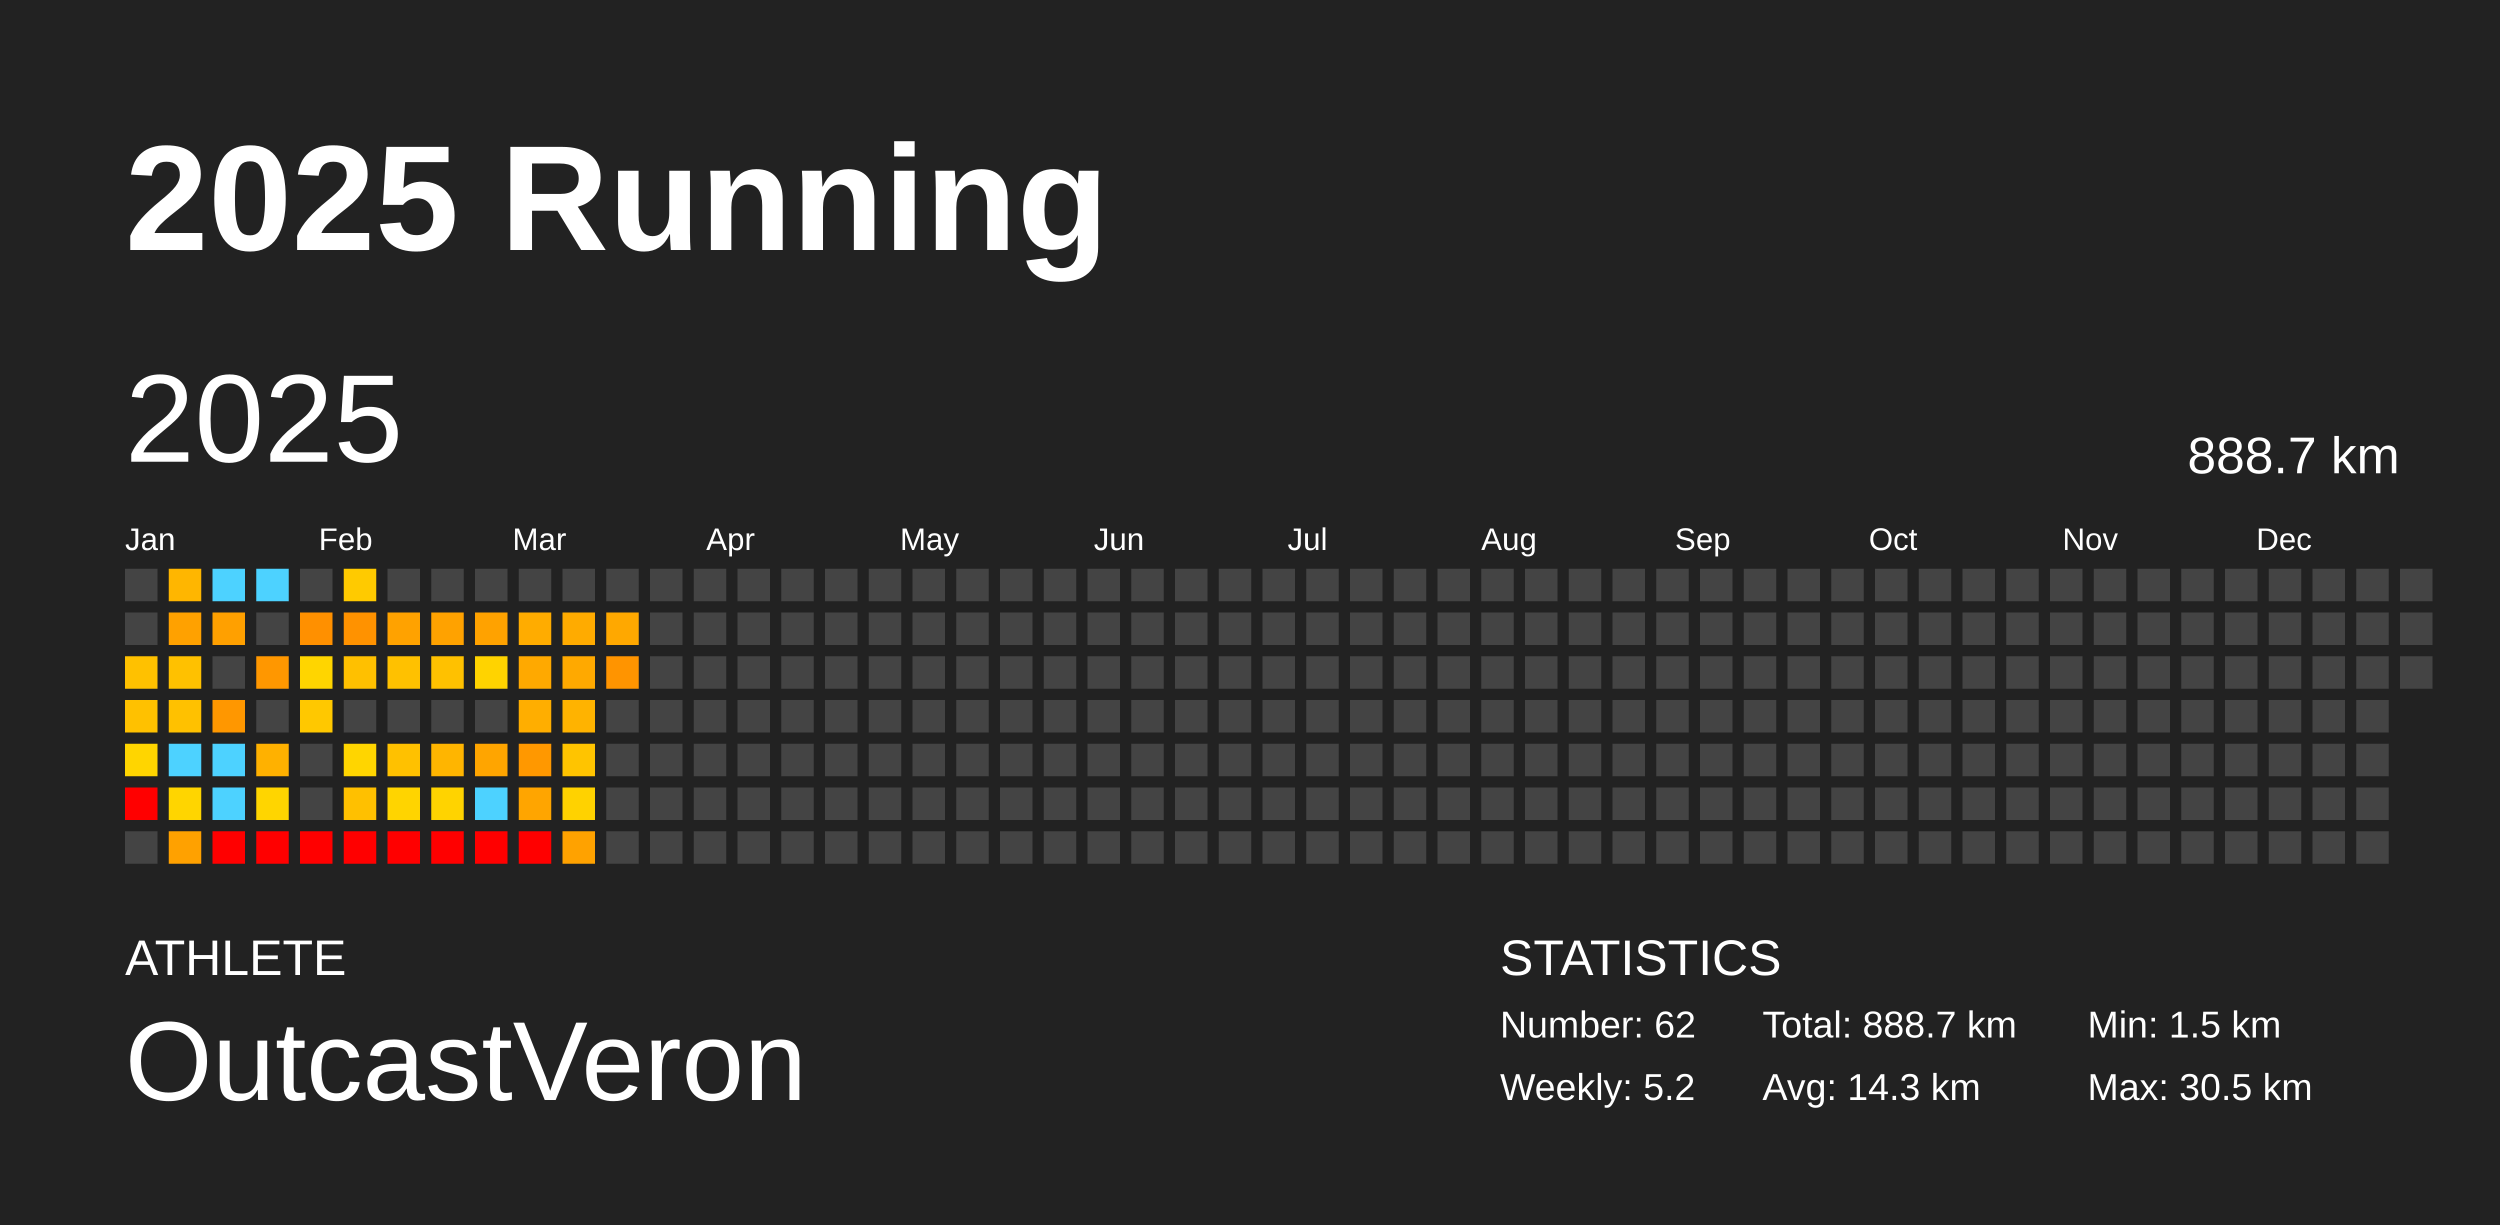
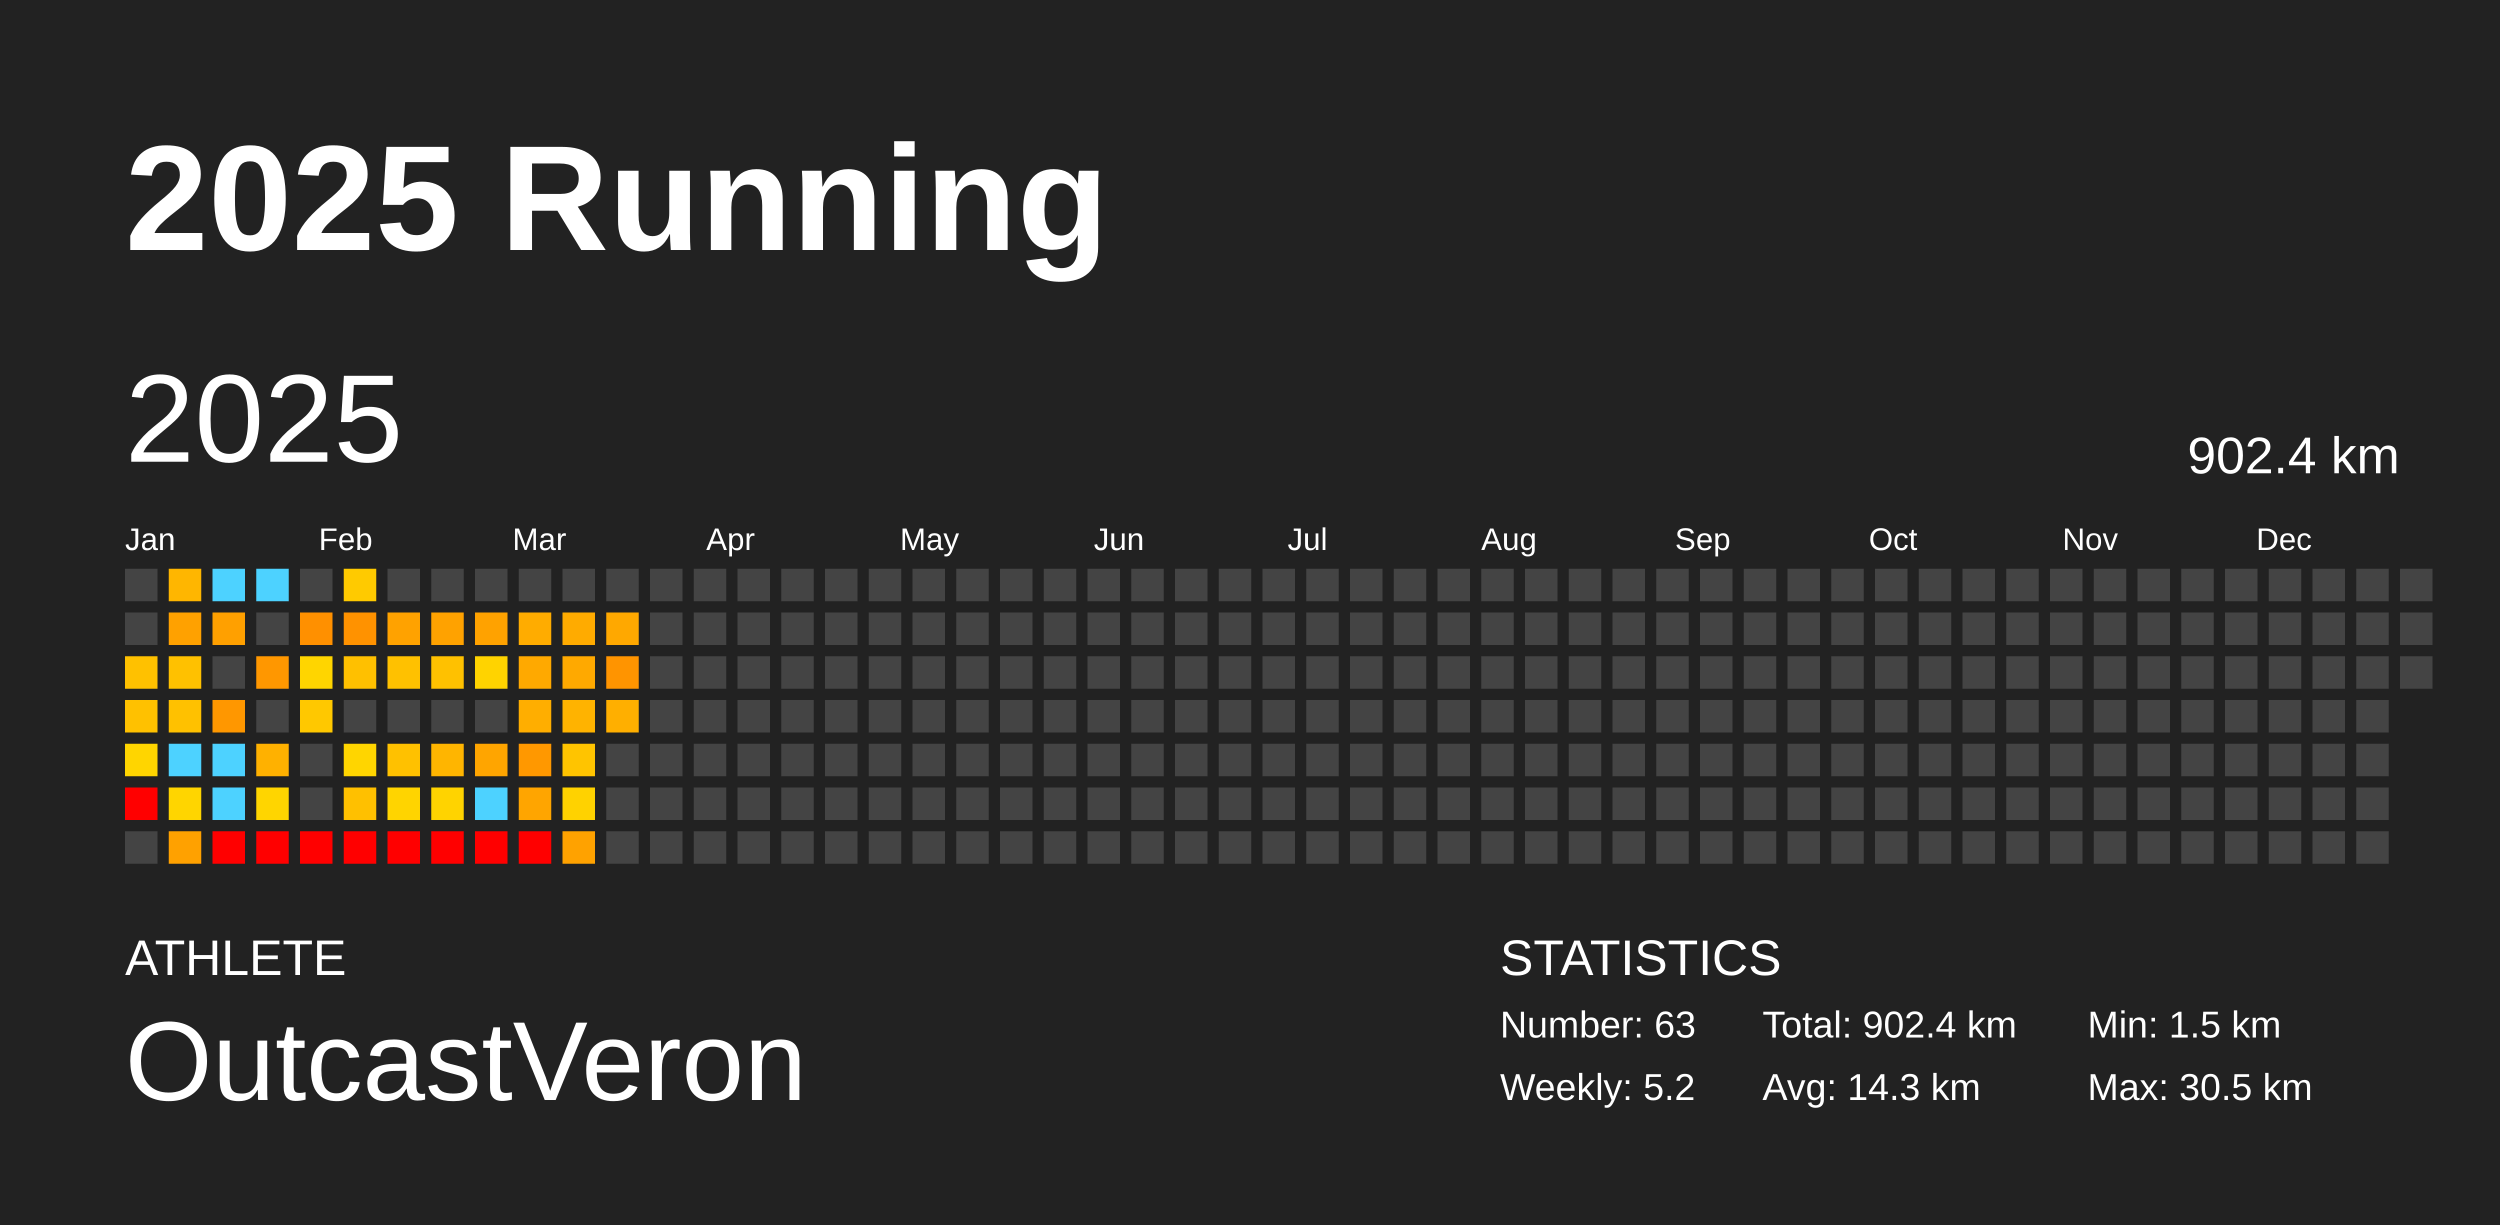
<svg xmlns="http://www.w3.org/2000/svg" baseProfile="full" height="98mm" version="1.1" viewBox="0,0,200,98" width="200mm">
  <defs />
  <rect fill="#222222" height="98" width="200" x="0" y="0" />
  <text fill="#FFFFFF" style="font-size:12px; font-family:Arial; font-weight:bold;" x="10" y="20">2025 Running</text>
  <text fill="#FFFFFF" style="font-size:4px; font-family:Arial" x="10" y="78">ATHLETE</text>
  <text fill="#FFFFFF" style="font-size:9px; font-family:Arial" x="10" y="88">OutcastVeron</text>
  <text fill="#FFFFFF" style="font-size:4px; font-family:Arial" x="120" y="78">STATISTICS</text>
-   <text fill="#FFFFFF" style="font-size:3px; font-family:Arial" x="120" y="83">Number: 62</text>
+   <text fill="#FFFFFF" style="font-size:3px; font-family:Arial" x="120" y="83">Number: 63</text>
  <text fill="#FFFFFF" style="font-size:3px; font-family:Arial" x="120" y="88">Weekly: 5.2</text>
-   <text fill="#FFFFFF" style="font-size:3px; font-family:Arial" x="141" y="83">Total: 888.7 km</text>
+   <text fill="#FFFFFF" style="font-size:3px; font-family:Arial" x="141" y="83">Total: 902.4 km</text>
  <text fill="#FFFFFF" style="font-size:3px; font-family:Arial" x="141" y="88">Avg: 14.3 km</text>
  <text fill="#FFFFFF" style="font-size:3px; font-family:Arial" x="167" y="83">Min: 1.5 km</text>
  <text fill="#FFFFFF" style="font-size:3px; font-family:Arial" x="167" y="88">Max: 30.5 km</text>
  <text dominant-baseline="hanging" fill="#FFFFFF" style="font-size:10.0px; font-family:Arial;" x="10" y="30">2025</text>
-   <text dominant-baseline="hanging" fill="#FFFFFF" style="font-size:4.125px; font-family:Arial;" x="175" y="35">888.7 km</text>
+   <text dominant-baseline="hanging" fill="#FFFFFF" style="font-size:4.125px; font-family:Arial;" x="175" y="35">902.4 km</text>
  <text fill="#FFFFFF" style="font-size:2.5px; font-family:Arial" x="10.0" y="44">Jan</text>
  <text fill="#FFFFFF" style="font-size:2.5px; font-family:Arial" x="25.5" y="44">Feb</text>
  <text fill="#FFFFFF" style="font-size:2.5px; font-family:Arial" x="41.0" y="44">Mar</text>
  <text fill="#FFFFFF" style="font-size:2.5px; font-family:Arial" x="56.5" y="44">Apr</text>
  <text fill="#FFFFFF" style="font-size:2.5px; font-family:Arial" x="72.0" y="44">May</text>
  <text fill="#FFFFFF" style="font-size:2.5px; font-family:Arial" x="87.5" y="44">Jun</text>
  <text fill="#FFFFFF" style="font-size:2.5px; font-family:Arial" x="103.0" y="44">Jul</text>
  <text fill="#FFFFFF" style="font-size:2.5px; font-family:Arial" x="118.5" y="44">Aug</text>
  <text fill="#FFFFFF" style="font-size:2.5px; font-family:Arial" x="134.0" y="44">Sep</text>
  <text fill="#FFFFFF" style="font-size:2.5px; font-family:Arial" x="149.5" y="44">Oct</text>
  <text fill="#FFFFFF" style="font-size:2.5px; font-family:Arial" x="165.0" y="44">Nov</text>
  <text fill="#FFFFFF" style="font-size:2.5px; font-family:Arial" x="180.5" y="44">Dec</text>
  <rect fill="#444444" height="2.6" width="2.6" x="10.0" y="45.5" />
  <rect fill="#444444" height="2.6" width="2.6" x="10.0" y="49.0" />
  <rect fill="#ffc100" height="2.6" width="2.6" x="10.0" y="52.5" />
  <rect fill="#ffc100" height="2.6" width="2.6" x="10.0" y="56.0" />
  <rect fill="#ffd500" height="2.6" width="2.6" x="10.0" y="59.5" />
  <rect fill="red" height="2.6" width="2.6" x="10.0" y="63.0" />
  <rect fill="#444444" height="2.6" width="2.6" x="10.0" y="66.5" />
  <rect fill="#ffb600" height="2.6" width="2.6" x="13.5" y="45.5" />
  <rect fill="#ffa100" height="2.6" width="2.6" x="13.5" y="49.0" />
  <rect fill="#ffc100" height="2.6" width="2.6" x="13.5" y="52.5" />
  <rect fill="#ffc100" height="2.6" width="2.6" x="13.5" y="56.0" />
  <rect fill="#4dd2ff" height="2.6" width="2.6" x="13.5" y="59.5" />
  <rect fill="#ffd500" height="2.6" width="2.6" x="13.5" y="63.0" />
  <rect fill="#ffa100" height="2.6" width="2.6" x="13.5" y="66.5" />
  <rect fill="#4dd2ff" height="2.6" width="2.6" x="17.0" y="45.5" />
  <rect fill="#ffa000" height="2.6" width="2.6" x="17.0" y="49.0" />
  <rect fill="#444444" height="2.6" width="2.6" x="17.0" y="52.5" />
  <rect fill="#ff9700" height="2.6" width="2.6" x="17.0" y="56.0" />
  <rect fill="#4dd2ff" height="2.6" width="2.6" x="17.0" y="59.5" />
  <rect fill="#4dd2ff" height="2.6" width="2.6" x="17.0" y="63.0" />
  <rect fill="red" height="2.6" width="2.6" x="17.0" y="66.5" />
  <rect fill="#4dd2ff" height="2.6" width="2.6" x="20.5" y="45.5" />
  <rect fill="#444444" height="2.6" width="2.6" x="20.5" y="49.0" />
  <rect fill="#ff9700" height="2.6" width="2.6" x="20.5" y="52.5" />
  <rect fill="#444444" height="2.6" width="2.6" x="20.5" y="56.0" />
  <rect fill="#ffb100" height="2.6" width="2.6" x="20.5" y="59.5" />
  <rect fill="#ffd500" height="2.6" width="2.6" x="20.5" y="63.0" />
  <rect fill="red" height="2.6" width="2.6" x="20.5" y="66.5" />
  <rect fill="#444444" height="2.6" width="2.6" x="24.0" y="45.5" />
  <rect fill="#ff9000" height="2.6" width="2.6" x="24.0" y="49.0" />
  <rect fill="#ffd500" height="2.6" width="2.6" x="24.0" y="52.5" />
  <rect fill="#ffc800" height="2.6" width="2.6" x="24.0" y="56.0" />
  <rect fill="#444444" height="2.6" width="2.6" x="24.0" y="59.5" />
  <rect fill="#444444" height="2.6" width="2.6" x="24.0" y="63.0" />
  <rect fill="red" height="2.6" width="2.6" x="24.0" y="66.5" />
  <rect fill="#ffca00" height="2.6" width="2.6" x="27.5" y="45.5" />
  <rect fill="#ff9200" height="2.6" width="2.6" x="27.5" y="49.0" />
  <rect fill="#ffc000" height="2.6" width="2.6" x="27.5" y="52.5" />
  <rect fill="#444444" height="2.6" width="2.6" x="27.5" y="56.0" />
  <rect fill="#ffd500" height="2.6" width="2.6" x="27.5" y="59.5" />
  <rect fill="#ffc000" height="2.6" width="2.6" x="27.5" y="63.0" />
  <rect fill="red" height="2.6" width="2.6" x="27.5" y="66.5" />
  <rect fill="#444444" height="2.6" width="2.6" x="31.0" y="45.5" />
  <rect fill="#ffa200" height="2.6" width="2.6" x="31.0" y="49.0" />
  <rect fill="#ffc100" height="2.6" width="2.6" x="31.0" y="52.5" />
  <rect fill="#444444" height="2.6" width="2.6" x="31.0" y="56.0" />
  <rect fill="#ffc100" height="2.6" width="2.6" x="31.0" y="59.5" />
  <rect fill="#ffd400" height="2.6" width="2.6" x="31.0" y="63.0" />
  <rect fill="red" height="2.6" width="2.6" x="31.0" y="66.5" />
  <rect fill="#444444" height="2.6" width="2.6" x="34.5" y="45.5" />
  <rect fill="#ffa200" height="2.6" width="2.6" x="34.5" y="49.0" />
  <rect fill="#ffc100" height="2.6" width="2.6" x="34.5" y="52.5" />
  <rect fill="#444444" height="2.6" width="2.6" x="34.5" y="56.0" />
  <rect fill="#ffb500" height="2.6" width="2.6" x="34.5" y="59.5" />
  <rect fill="#ffd300" height="2.6" width="2.6" x="34.5" y="63.0" />
  <rect fill="red" height="2.6" width="2.6" x="34.5" y="66.5" />
  <rect fill="#444444" height="2.6" width="2.6" x="38.0" y="45.5" />
  <rect fill="#ffa200" height="2.6" width="2.6" x="38.0" y="49.0" />
  <rect fill="#ffd300" height="2.6" width="2.6" x="38.0" y="52.5" />
  <rect fill="#444444" height="2.6" width="2.6" x="38.0" y="56.0" />
  <rect fill="#ffa500" height="2.6" width="2.6" x="38.0" y="59.5" />
  <rect fill="#4dd2ff" height="2.6" width="2.6" x="38.0" y="63.0" />
  <rect fill="red" height="2.6" width="2.6" x="38.0" y="66.5" />
  <rect fill="#444444" height="2.6" width="2.6" x="41.5" y="45.5" />
  <rect fill="#ffac00" height="2.6" width="2.6" x="41.5" y="49.0" />
  <rect fill="#ffa900" height="2.6" width="2.6" x="41.5" y="52.5" />
  <rect fill="#ffae00" height="2.6" width="2.6" x="41.5" y="56.0" />
  <rect fill="#ff9800" height="2.6" width="2.6" x="41.5" y="59.5" />
  <rect fill="#ffa500" height="2.6" width="2.6" x="41.5" y="63.0" />
  <rect fill="red" height="2.6" width="2.6" x="41.5" y="66.5" />
  <rect fill="#444444" height="2.6" width="2.6" x="45.0" y="45.5" />
  <rect fill="#ffab00" height="2.6" width="2.6" x="45.0" y="49.0" />
  <rect fill="#ffa900" height="2.6" width="2.6" x="45.0" y="52.5" />
  <rect fill="#ffb300" height="2.6" width="2.6" x="45.0" y="56.0" />
  <rect fill="#ffc400" height="2.6" width="2.6" x="45.0" y="59.5" />
  <rect fill="#ffd200" height="2.6" width="2.6" x="45.0" y="63.0" />
  <rect fill="#ffa200" height="2.6" width="2.6" x="45.0" y="66.5" />
  <rect fill="#444444" height="2.6" width="2.6" x="48.5" y="45.5" />
  <rect fill="#ffa800" height="2.6" width="2.6" x="48.5" y="49.0" />
  <rect fill="#ff9400" height="2.6" width="2.6" x="48.5" y="52.5" />
-   <rect fill="#444444" height="2.6" width="2.6" x="48.5" y="56.0" />
+   <rect fill="#ffaf00" height="2.6" width="2.6" x="48.5" y="56.0" />
  <rect fill="#444444" height="2.6" width="2.6" x="48.5" y="59.5" />
  <rect fill="#444444" height="2.6" width="2.6" x="48.5" y="63.0" />
  <rect fill="#444444" height="2.6" width="2.6" x="48.5" y="66.5" />
  <rect fill="#444444" height="2.6" width="2.6" x="52.0" y="45.5" />
  <rect fill="#444444" height="2.6" width="2.6" x="52.0" y="49.0" />
  <rect fill="#444444" height="2.6" width="2.6" x="52.0" y="52.5" />
  <rect fill="#444444" height="2.6" width="2.6" x="52.0" y="56.0" />
  <rect fill="#444444" height="2.6" width="2.6" x="52.0" y="59.5" />
  <rect fill="#444444" height="2.6" width="2.6" x="52.0" y="63.0" />
  <rect fill="#444444" height="2.6" width="2.6" x="52.0" y="66.5" />
  <rect fill="#444444" height="2.6" width="2.6" x="55.5" y="45.5" />
  <rect fill="#444444" height="2.6" width="2.6" x="55.5" y="49.0" />
  <rect fill="#444444" height="2.6" width="2.6" x="55.5" y="52.5" />
  <rect fill="#444444" height="2.6" width="2.6" x="55.5" y="56.0" />
  <rect fill="#444444" height="2.6" width="2.6" x="55.5" y="59.5" />
  <rect fill="#444444" height="2.6" width="2.6" x="55.5" y="63.0" />
  <rect fill="#444444" height="2.6" width="2.6" x="55.5" y="66.5" />
  <rect fill="#444444" height="2.6" width="2.6" x="59.0" y="45.5" />
  <rect fill="#444444" height="2.6" width="2.6" x="59.0" y="49.0" />
  <rect fill="#444444" height="2.6" width="2.6" x="59.0" y="52.5" />
  <rect fill="#444444" height="2.6" width="2.6" x="59.0" y="56.0" />
  <rect fill="#444444" height="2.6" width="2.6" x="59.0" y="59.5" />
  <rect fill="#444444" height="2.6" width="2.6" x="59.0" y="63.0" />
  <rect fill="#444444" height="2.6" width="2.6" x="59.0" y="66.5" />
  <rect fill="#444444" height="2.6" width="2.6" x="62.5" y="45.5" />
  <rect fill="#444444" height="2.6" width="2.6" x="62.5" y="49.0" />
  <rect fill="#444444" height="2.6" width="2.6" x="62.5" y="52.5" />
  <rect fill="#444444" height="2.6" width="2.6" x="62.5" y="56.0" />
  <rect fill="#444444" height="2.6" width="2.6" x="62.5" y="59.5" />
  <rect fill="#444444" height="2.6" width="2.6" x="62.5" y="63.0" />
  <rect fill="#444444" height="2.6" width="2.6" x="62.5" y="66.5" />
  <rect fill="#444444" height="2.6" width="2.6" x="66.0" y="45.5" />
  <rect fill="#444444" height="2.6" width="2.6" x="66.0" y="49.0" />
  <rect fill="#444444" height="2.6" width="2.6" x="66.0" y="52.5" />
  <rect fill="#444444" height="2.6" width="2.6" x="66.0" y="56.0" />
  <rect fill="#444444" height="2.6" width="2.6" x="66.0" y="59.5" />
  <rect fill="#444444" height="2.6" width="2.6" x="66.0" y="63.0" />
  <rect fill="#444444" height="2.6" width="2.6" x="66.0" y="66.5" />
  <rect fill="#444444" height="2.6" width="2.6" x="69.5" y="45.5" />
  <rect fill="#444444" height="2.6" width="2.6" x="69.5" y="49.0" />
  <rect fill="#444444" height="2.6" width="2.6" x="69.5" y="52.5" />
  <rect fill="#444444" height="2.6" width="2.6" x="69.5" y="56.0" />
  <rect fill="#444444" height="2.6" width="2.6" x="69.5" y="59.5" />
  <rect fill="#444444" height="2.6" width="2.6" x="69.5" y="63.0" />
  <rect fill="#444444" height="2.6" width="2.6" x="69.5" y="66.5" />
  <rect fill="#444444" height="2.6" width="2.6" x="73.0" y="45.5" />
  <rect fill="#444444" height="2.6" width="2.6" x="73.0" y="49.0" />
  <rect fill="#444444" height="2.6" width="2.6" x="73.0" y="52.5" />
  <rect fill="#444444" height="2.6" width="2.6" x="73.0" y="56.0" />
  <rect fill="#444444" height="2.6" width="2.6" x="73.0" y="59.5" />
  <rect fill="#444444" height="2.6" width="2.6" x="73.0" y="63.0" />
  <rect fill="#444444" height="2.6" width="2.6" x="73.0" y="66.5" />
  <rect fill="#444444" height="2.6" width="2.6" x="76.5" y="45.5" />
  <rect fill="#444444" height="2.6" width="2.6" x="76.5" y="49.0" />
  <rect fill="#444444" height="2.6" width="2.6" x="76.5" y="52.5" />
  <rect fill="#444444" height="2.6" width="2.6" x="76.5" y="56.0" />
  <rect fill="#444444" height="2.6" width="2.6" x="76.5" y="59.5" />
  <rect fill="#444444" height="2.6" width="2.6" x="76.5" y="63.0" />
  <rect fill="#444444" height="2.6" width="2.6" x="76.5" y="66.5" />
  <rect fill="#444444" height="2.6" width="2.6" x="80.0" y="45.5" />
  <rect fill="#444444" height="2.6" width="2.6" x="80.0" y="49.0" />
  <rect fill="#444444" height="2.6" width="2.6" x="80.0" y="52.5" />
  <rect fill="#444444" height="2.6" width="2.6" x="80.0" y="56.0" />
  <rect fill="#444444" height="2.6" width="2.6" x="80.0" y="59.5" />
  <rect fill="#444444" height="2.6" width="2.6" x="80.0" y="63.0" />
  <rect fill="#444444" height="2.6" width="2.6" x="80.0" y="66.5" />
  <rect fill="#444444" height="2.6" width="2.6" x="83.5" y="45.5" />
  <rect fill="#444444" height="2.6" width="2.6" x="83.5" y="49.0" />
  <rect fill="#444444" height="2.6" width="2.6" x="83.5" y="52.5" />
  <rect fill="#444444" height="2.6" width="2.6" x="83.5" y="56.0" />
  <rect fill="#444444" height="2.6" width="2.6" x="83.5" y="59.5" />
  <rect fill="#444444" height="2.6" width="2.6" x="83.5" y="63.0" />
  <rect fill="#444444" height="2.6" width="2.6" x="83.5" y="66.5" />
  <rect fill="#444444" height="2.6" width="2.6" x="87.0" y="45.5" />
  <rect fill="#444444" height="2.6" width="2.6" x="87.0" y="49.0" />
  <rect fill="#444444" height="2.6" width="2.6" x="87.0" y="52.5" />
  <rect fill="#444444" height="2.6" width="2.6" x="87.0" y="56.0" />
  <rect fill="#444444" height="2.6" width="2.6" x="87.0" y="59.5" />
  <rect fill="#444444" height="2.6" width="2.6" x="87.0" y="63.0" />
  <rect fill="#444444" height="2.6" width="2.6" x="87.0" y="66.5" />
  <rect fill="#444444" height="2.6" width="2.6" x="90.5" y="45.5" />
  <rect fill="#444444" height="2.6" width="2.6" x="90.5" y="49.0" />
  <rect fill="#444444" height="2.6" width="2.6" x="90.5" y="52.5" />
  <rect fill="#444444" height="2.6" width="2.6" x="90.5" y="56.0" />
  <rect fill="#444444" height="2.6" width="2.6" x="90.5" y="59.5" />
  <rect fill="#444444" height="2.6" width="2.6" x="90.5" y="63.0" />
  <rect fill="#444444" height="2.6" width="2.6" x="90.5" y="66.5" />
  <rect fill="#444444" height="2.6" width="2.6" x="94.0" y="45.5" />
  <rect fill="#444444" height="2.6" width="2.6" x="94.0" y="49.0" />
  <rect fill="#444444" height="2.6" width="2.6" x="94.0" y="52.5" />
  <rect fill="#444444" height="2.6" width="2.6" x="94.0" y="56.0" />
  <rect fill="#444444" height="2.6" width="2.6" x="94.0" y="59.5" />
  <rect fill="#444444" height="2.6" width="2.6" x="94.0" y="63.0" />
  <rect fill="#444444" height="2.6" width="2.6" x="94.0" y="66.5" />
  <rect fill="#444444" height="2.6" width="2.6" x="97.5" y="45.5" />
  <rect fill="#444444" height="2.6" width="2.6" x="97.5" y="49.0" />
  <rect fill="#444444" height="2.6" width="2.6" x="97.5" y="52.5" />
  <rect fill="#444444" height="2.6" width="2.6" x="97.5" y="56.0" />
  <rect fill="#444444" height="2.6" width="2.6" x="97.5" y="59.5" />
  <rect fill="#444444" height="2.6" width="2.6" x="97.5" y="63.0" />
  <rect fill="#444444" height="2.6" width="2.6" x="97.5" y="66.5" />
  <rect fill="#444444" height="2.6" width="2.6" x="101.0" y="45.5" />
  <rect fill="#444444" height="2.6" width="2.6" x="101.0" y="49.0" />
  <rect fill="#444444" height="2.6" width="2.6" x="101.0" y="52.5" />
  <rect fill="#444444" height="2.6" width="2.6" x="101.0" y="56.0" />
  <rect fill="#444444" height="2.6" width="2.6" x="101.0" y="59.5" />
  <rect fill="#444444" height="2.6" width="2.6" x="101.0" y="63.0" />
  <rect fill="#444444" height="2.6" width="2.6" x="101.0" y="66.5" />
  <rect fill="#444444" height="2.6" width="2.6" x="104.5" y="45.5" />
  <rect fill="#444444" height="2.6" width="2.6" x="104.5" y="49.0" />
  <rect fill="#444444" height="2.6" width="2.6" x="104.5" y="52.5" />
  <rect fill="#444444" height="2.6" width="2.6" x="104.5" y="56.0" />
  <rect fill="#444444" height="2.6" width="2.6" x="104.5" y="59.5" />
  <rect fill="#444444" height="2.6" width="2.6" x="104.5" y="63.0" />
  <rect fill="#444444" height="2.6" width="2.6" x="104.5" y="66.5" />
  <rect fill="#444444" height="2.6" width="2.6" x="108.0" y="45.5" />
  <rect fill="#444444" height="2.6" width="2.6" x="108.0" y="49.0" />
  <rect fill="#444444" height="2.6" width="2.6" x="108.0" y="52.5" />
  <rect fill="#444444" height="2.6" width="2.6" x="108.0" y="56.0" />
  <rect fill="#444444" height="2.6" width="2.6" x="108.0" y="59.5" />
  <rect fill="#444444" height="2.6" width="2.6" x="108.0" y="63.0" />
  <rect fill="#444444" height="2.6" width="2.6" x="108.0" y="66.5" />
  <rect fill="#444444" height="2.6" width="2.6" x="111.5" y="45.5" />
  <rect fill="#444444" height="2.6" width="2.6" x="111.5" y="49.0" />
  <rect fill="#444444" height="2.6" width="2.6" x="111.5" y="52.5" />
  <rect fill="#444444" height="2.6" width="2.6" x="111.5" y="56.0" />
  <rect fill="#444444" height="2.6" width="2.6" x="111.5" y="59.5" />
  <rect fill="#444444" height="2.6" width="2.6" x="111.5" y="63.0" />
  <rect fill="#444444" height="2.6" width="2.6" x="111.5" y="66.5" />
  <rect fill="#444444" height="2.6" width="2.6" x="115.0" y="45.5" />
  <rect fill="#444444" height="2.6" width="2.6" x="115.0" y="49.0" />
  <rect fill="#444444" height="2.6" width="2.6" x="115.0" y="52.5" />
  <rect fill="#444444" height="2.6" width="2.6" x="115.0" y="56.0" />
  <rect fill="#444444" height="2.6" width="2.6" x="115.0" y="59.5" />
  <rect fill="#444444" height="2.6" width="2.6" x="115.0" y="63.0" />
  <rect fill="#444444" height="2.6" width="2.6" x="115.0" y="66.5" />
  <rect fill="#444444" height="2.6" width="2.6" x="118.5" y="45.5" />
  <rect fill="#444444" height="2.6" width="2.6" x="118.5" y="49.0" />
  <rect fill="#444444" height="2.6" width="2.6" x="118.5" y="52.5" />
  <rect fill="#444444" height="2.6" width="2.6" x="118.5" y="56.0" />
  <rect fill="#444444" height="2.6" width="2.6" x="118.5" y="59.5" />
  <rect fill="#444444" height="2.6" width="2.6" x="118.5" y="63.0" />
  <rect fill="#444444" height="2.6" width="2.6" x="118.5" y="66.5" />
  <rect fill="#444444" height="2.6" width="2.6" x="122.0" y="45.5" />
  <rect fill="#444444" height="2.6" width="2.6" x="122.0" y="49.0" />
  <rect fill="#444444" height="2.6" width="2.6" x="122.0" y="52.5" />
  <rect fill="#444444" height="2.6" width="2.6" x="122.0" y="56.0" />
  <rect fill="#444444" height="2.6" width="2.6" x="122.0" y="59.5" />
  <rect fill="#444444" height="2.6" width="2.6" x="122.0" y="63.0" />
  <rect fill="#444444" height="2.6" width="2.6" x="122.0" y="66.5" />
  <rect fill="#444444" height="2.6" width="2.6" x="125.5" y="45.5" />
  <rect fill="#444444" height="2.6" width="2.6" x="125.5" y="49.0" />
  <rect fill="#444444" height="2.6" width="2.6" x="125.5" y="52.5" />
  <rect fill="#444444" height="2.6" width="2.6" x="125.5" y="56.0" />
  <rect fill="#444444" height="2.6" width="2.6" x="125.5" y="59.5" />
  <rect fill="#444444" height="2.6" width="2.6" x="125.5" y="63.0" />
  <rect fill="#444444" height="2.6" width="2.6" x="125.5" y="66.5" />
  <rect fill="#444444" height="2.6" width="2.6" x="129.0" y="45.5" />
  <rect fill="#444444" height="2.6" width="2.6" x="129.0" y="49.0" />
  <rect fill="#444444" height="2.6" width="2.6" x="129.0" y="52.5" />
  <rect fill="#444444" height="2.6" width="2.6" x="129.0" y="56.0" />
  <rect fill="#444444" height="2.6" width="2.6" x="129.0" y="59.5" />
  <rect fill="#444444" height="2.6" width="2.6" x="129.0" y="63.0" />
  <rect fill="#444444" height="2.6" width="2.6" x="129.0" y="66.5" />
  <rect fill="#444444" height="2.6" width="2.6" x="132.5" y="45.5" />
  <rect fill="#444444" height="2.6" width="2.6" x="132.5" y="49.0" />
  <rect fill="#444444" height="2.6" width="2.6" x="132.5" y="52.5" />
  <rect fill="#444444" height="2.6" width="2.6" x="132.5" y="56.0" />
  <rect fill="#444444" height="2.6" width="2.6" x="132.5" y="59.5" />
  <rect fill="#444444" height="2.6" width="2.6" x="132.5" y="63.0" />
  <rect fill="#444444" height="2.6" width="2.6" x="132.5" y="66.5" />
  <rect fill="#444444" height="2.6" width="2.6" x="136.0" y="45.5" />
  <rect fill="#444444" height="2.6" width="2.6" x="136.0" y="49.0" />
  <rect fill="#444444" height="2.6" width="2.6" x="136.0" y="52.5" />
  <rect fill="#444444" height="2.6" width="2.6" x="136.0" y="56.0" />
  <rect fill="#444444" height="2.6" width="2.6" x="136.0" y="59.5" />
  <rect fill="#444444" height="2.6" width="2.6" x="136.0" y="63.0" />
  <rect fill="#444444" height="2.6" width="2.6" x="136.0" y="66.5" />
  <rect fill="#444444" height="2.6" width="2.6" x="139.5" y="45.5" />
  <rect fill="#444444" height="2.6" width="2.6" x="139.5" y="49.0" />
  <rect fill="#444444" height="2.6" width="2.6" x="139.5" y="52.5" />
  <rect fill="#444444" height="2.6" width="2.6" x="139.5" y="56.0" />
  <rect fill="#444444" height="2.6" width="2.6" x="139.5" y="59.5" />
  <rect fill="#444444" height="2.6" width="2.6" x="139.5" y="63.0" />
  <rect fill="#444444" height="2.6" width="2.6" x="139.5" y="66.5" />
  <rect fill="#444444" height="2.6" width="2.6" x="143.0" y="45.5" />
  <rect fill="#444444" height="2.6" width="2.6" x="143.0" y="49.0" />
  <rect fill="#444444" height="2.6" width="2.6" x="143.0" y="52.5" />
  <rect fill="#444444" height="2.6" width="2.6" x="143.0" y="56.0" />
  <rect fill="#444444" height="2.6" width="2.6" x="143.0" y="59.5" />
  <rect fill="#444444" height="2.6" width="2.6" x="143.0" y="63.0" />
  <rect fill="#444444" height="2.6" width="2.6" x="143.0" y="66.5" />
  <rect fill="#444444" height="2.6" width="2.6" x="146.5" y="45.5" />
  <rect fill="#444444" height="2.6" width="2.6" x="146.5" y="49.0" />
  <rect fill="#444444" height="2.6" width="2.6" x="146.5" y="52.5" />
  <rect fill="#444444" height="2.6" width="2.6" x="146.5" y="56.0" />
  <rect fill="#444444" height="2.6" width="2.6" x="146.5" y="59.5" />
  <rect fill="#444444" height="2.6" width="2.6" x="146.5" y="63.0" />
  <rect fill="#444444" height="2.6" width="2.6" x="146.5" y="66.5" />
  <rect fill="#444444" height="2.6" width="2.6" x="150.0" y="45.5" />
  <rect fill="#444444" height="2.6" width="2.6" x="150.0" y="49.0" />
  <rect fill="#444444" height="2.6" width="2.6" x="150.0" y="52.5" />
  <rect fill="#444444" height="2.6" width="2.6" x="150.0" y="56.0" />
  <rect fill="#444444" height="2.6" width="2.6" x="150.0" y="59.5" />
  <rect fill="#444444" height="2.6" width="2.6" x="150.0" y="63.0" />
  <rect fill="#444444" height="2.6" width="2.6" x="150.0" y="66.5" />
  <rect fill="#444444" height="2.6" width="2.6" x="153.5" y="45.5" />
  <rect fill="#444444" height="2.6" width="2.6" x="153.5" y="49.0" />
  <rect fill="#444444" height="2.6" width="2.6" x="153.5" y="52.5" />
  <rect fill="#444444" height="2.6" width="2.6" x="153.5" y="56.0" />
  <rect fill="#444444" height="2.6" width="2.6" x="153.5" y="59.5" />
  <rect fill="#444444" height="2.6" width="2.6" x="153.5" y="63.0" />
  <rect fill="#444444" height="2.6" width="2.6" x="153.5" y="66.5" />
  <rect fill="#444444" height="2.6" width="2.6" x="157.0" y="45.5" />
  <rect fill="#444444" height="2.6" width="2.6" x="157.0" y="49.0" />
  <rect fill="#444444" height="2.6" width="2.6" x="157.0" y="52.5" />
  <rect fill="#444444" height="2.6" width="2.6" x="157.0" y="56.0" />
  <rect fill="#444444" height="2.6" width="2.6" x="157.0" y="59.5" />
  <rect fill="#444444" height="2.6" width="2.6" x="157.0" y="63.0" />
  <rect fill="#444444" height="2.6" width="2.6" x="157.0" y="66.5" />
  <rect fill="#444444" height="2.6" width="2.6" x="160.5" y="45.5" />
  <rect fill="#444444" height="2.6" width="2.6" x="160.5" y="49.0" />
  <rect fill="#444444" height="2.6" width="2.6" x="160.5" y="52.5" />
  <rect fill="#444444" height="2.6" width="2.6" x="160.5" y="56.0" />
  <rect fill="#444444" height="2.6" width="2.6" x="160.5" y="59.5" />
  <rect fill="#444444" height="2.6" width="2.6" x="160.5" y="63.0" />
  <rect fill="#444444" height="2.6" width="2.6" x="160.5" y="66.5" />
  <rect fill="#444444" height="2.6" width="2.6" x="164.0" y="45.5" />
  <rect fill="#444444" height="2.6" width="2.6" x="164.0" y="49.0" />
  <rect fill="#444444" height="2.6" width="2.6" x="164.0" y="52.5" />
  <rect fill="#444444" height="2.6" width="2.6" x="164.0" y="56.0" />
  <rect fill="#444444" height="2.6" width="2.6" x="164.0" y="59.5" />
  <rect fill="#444444" height="2.6" width="2.6" x="164.0" y="63.0" />
  <rect fill="#444444" height="2.6" width="2.6" x="164.0" y="66.5" />
  <rect fill="#444444" height="2.6" width="2.6" x="167.5" y="45.5" />
  <rect fill="#444444" height="2.6" width="2.6" x="167.5" y="49.0" />
  <rect fill="#444444" height="2.6" width="2.6" x="167.5" y="52.5" />
  <rect fill="#444444" height="2.6" width="2.6" x="167.5" y="56.0" />
  <rect fill="#444444" height="2.6" width="2.6" x="167.5" y="59.5" />
  <rect fill="#444444" height="2.6" width="2.6" x="167.5" y="63.0" />
  <rect fill="#444444" height="2.6" width="2.6" x="167.5" y="66.5" />
  <rect fill="#444444" height="2.6" width="2.6" x="171.0" y="45.5" />
  <rect fill="#444444" height="2.6" width="2.6" x="171.0" y="49.0" />
  <rect fill="#444444" height="2.6" width="2.6" x="171.0" y="52.5" />
  <rect fill="#444444" height="2.6" width="2.6" x="171.0" y="56.0" />
  <rect fill="#444444" height="2.6" width="2.6" x="171.0" y="59.5" />
  <rect fill="#444444" height="2.6" width="2.6" x="171.0" y="63.0" />
  <rect fill="#444444" height="2.6" width="2.6" x="171.0" y="66.5" />
  <rect fill="#444444" height="2.6" width="2.6" x="174.5" y="45.5" />
  <rect fill="#444444" height="2.6" width="2.6" x="174.5" y="49.0" />
  <rect fill="#444444" height="2.6" width="2.6" x="174.5" y="52.5" />
  <rect fill="#444444" height="2.6" width="2.6" x="174.5" y="56.0" />
  <rect fill="#444444" height="2.6" width="2.6" x="174.5" y="59.5" />
  <rect fill="#444444" height="2.6" width="2.6" x="174.5" y="63.0" />
  <rect fill="#444444" height="2.6" width="2.6" x="174.5" y="66.5" />
  <rect fill="#444444" height="2.6" width="2.6" x="178.0" y="45.5" />
  <rect fill="#444444" height="2.6" width="2.6" x="178.0" y="49.0" />
  <rect fill="#444444" height="2.6" width="2.6" x="178.0" y="52.5" />
  <rect fill="#444444" height="2.6" width="2.6" x="178.0" y="56.0" />
  <rect fill="#444444" height="2.6" width="2.6" x="178.0" y="59.5" />
  <rect fill="#444444" height="2.6" width="2.6" x="178.0" y="63.0" />
  <rect fill="#444444" height="2.6" width="2.6" x="178.0" y="66.5" />
  <rect fill="#444444" height="2.6" width="2.6" x="181.5" y="45.5" />
  <rect fill="#444444" height="2.6" width="2.6" x="181.5" y="49.0" />
  <rect fill="#444444" height="2.6" width="2.6" x="181.5" y="52.5" />
  <rect fill="#444444" height="2.6" width="2.6" x="181.5" y="56.0" />
  <rect fill="#444444" height="2.6" width="2.6" x="181.5" y="59.5" />
  <rect fill="#444444" height="2.6" width="2.6" x="181.5" y="63.0" />
  <rect fill="#444444" height="2.6" width="2.6" x="181.5" y="66.5" />
  <rect fill="#444444" height="2.6" width="2.6" x="185.0" y="45.5" />
  <rect fill="#444444" height="2.6" width="2.6" x="185.0" y="49.0" />
  <rect fill="#444444" height="2.6" width="2.6" x="185.0" y="52.5" />
  <rect fill="#444444" height="2.6" width="2.6" x="185.0" y="56.0" />
  <rect fill="#444444" height="2.6" width="2.6" x="185.0" y="59.5" />
  <rect fill="#444444" height="2.6" width="2.6" x="185.0" y="63.0" />
  <rect fill="#444444" height="2.6" width="2.6" x="185.0" y="66.5" />
  <rect fill="#444444" height="2.6" width="2.6" x="188.5" y="45.5" />
  <rect fill="#444444" height="2.6" width="2.6" x="188.5" y="49.0" />
  <rect fill="#444444" height="2.6" width="2.6" x="188.5" y="52.5" />
  <rect fill="#444444" height="2.6" width="2.6" x="188.5" y="56.0" />
  <rect fill="#444444" height="2.6" width="2.6" x="188.5" y="59.5" />
  <rect fill="#444444" height="2.6" width="2.6" x="188.5" y="63.0" />
  <rect fill="#444444" height="2.6" width="2.6" x="188.5" y="66.5" />
  <rect fill="#444444" height="2.6" width="2.6" x="192.0" y="45.5" />
  <rect fill="#444444" height="2.6" width="2.6" x="192.0" y="49.0" />
  <rect fill="#444444" height="2.6" width="2.6" x="192.0" y="52.5" />
</svg>
